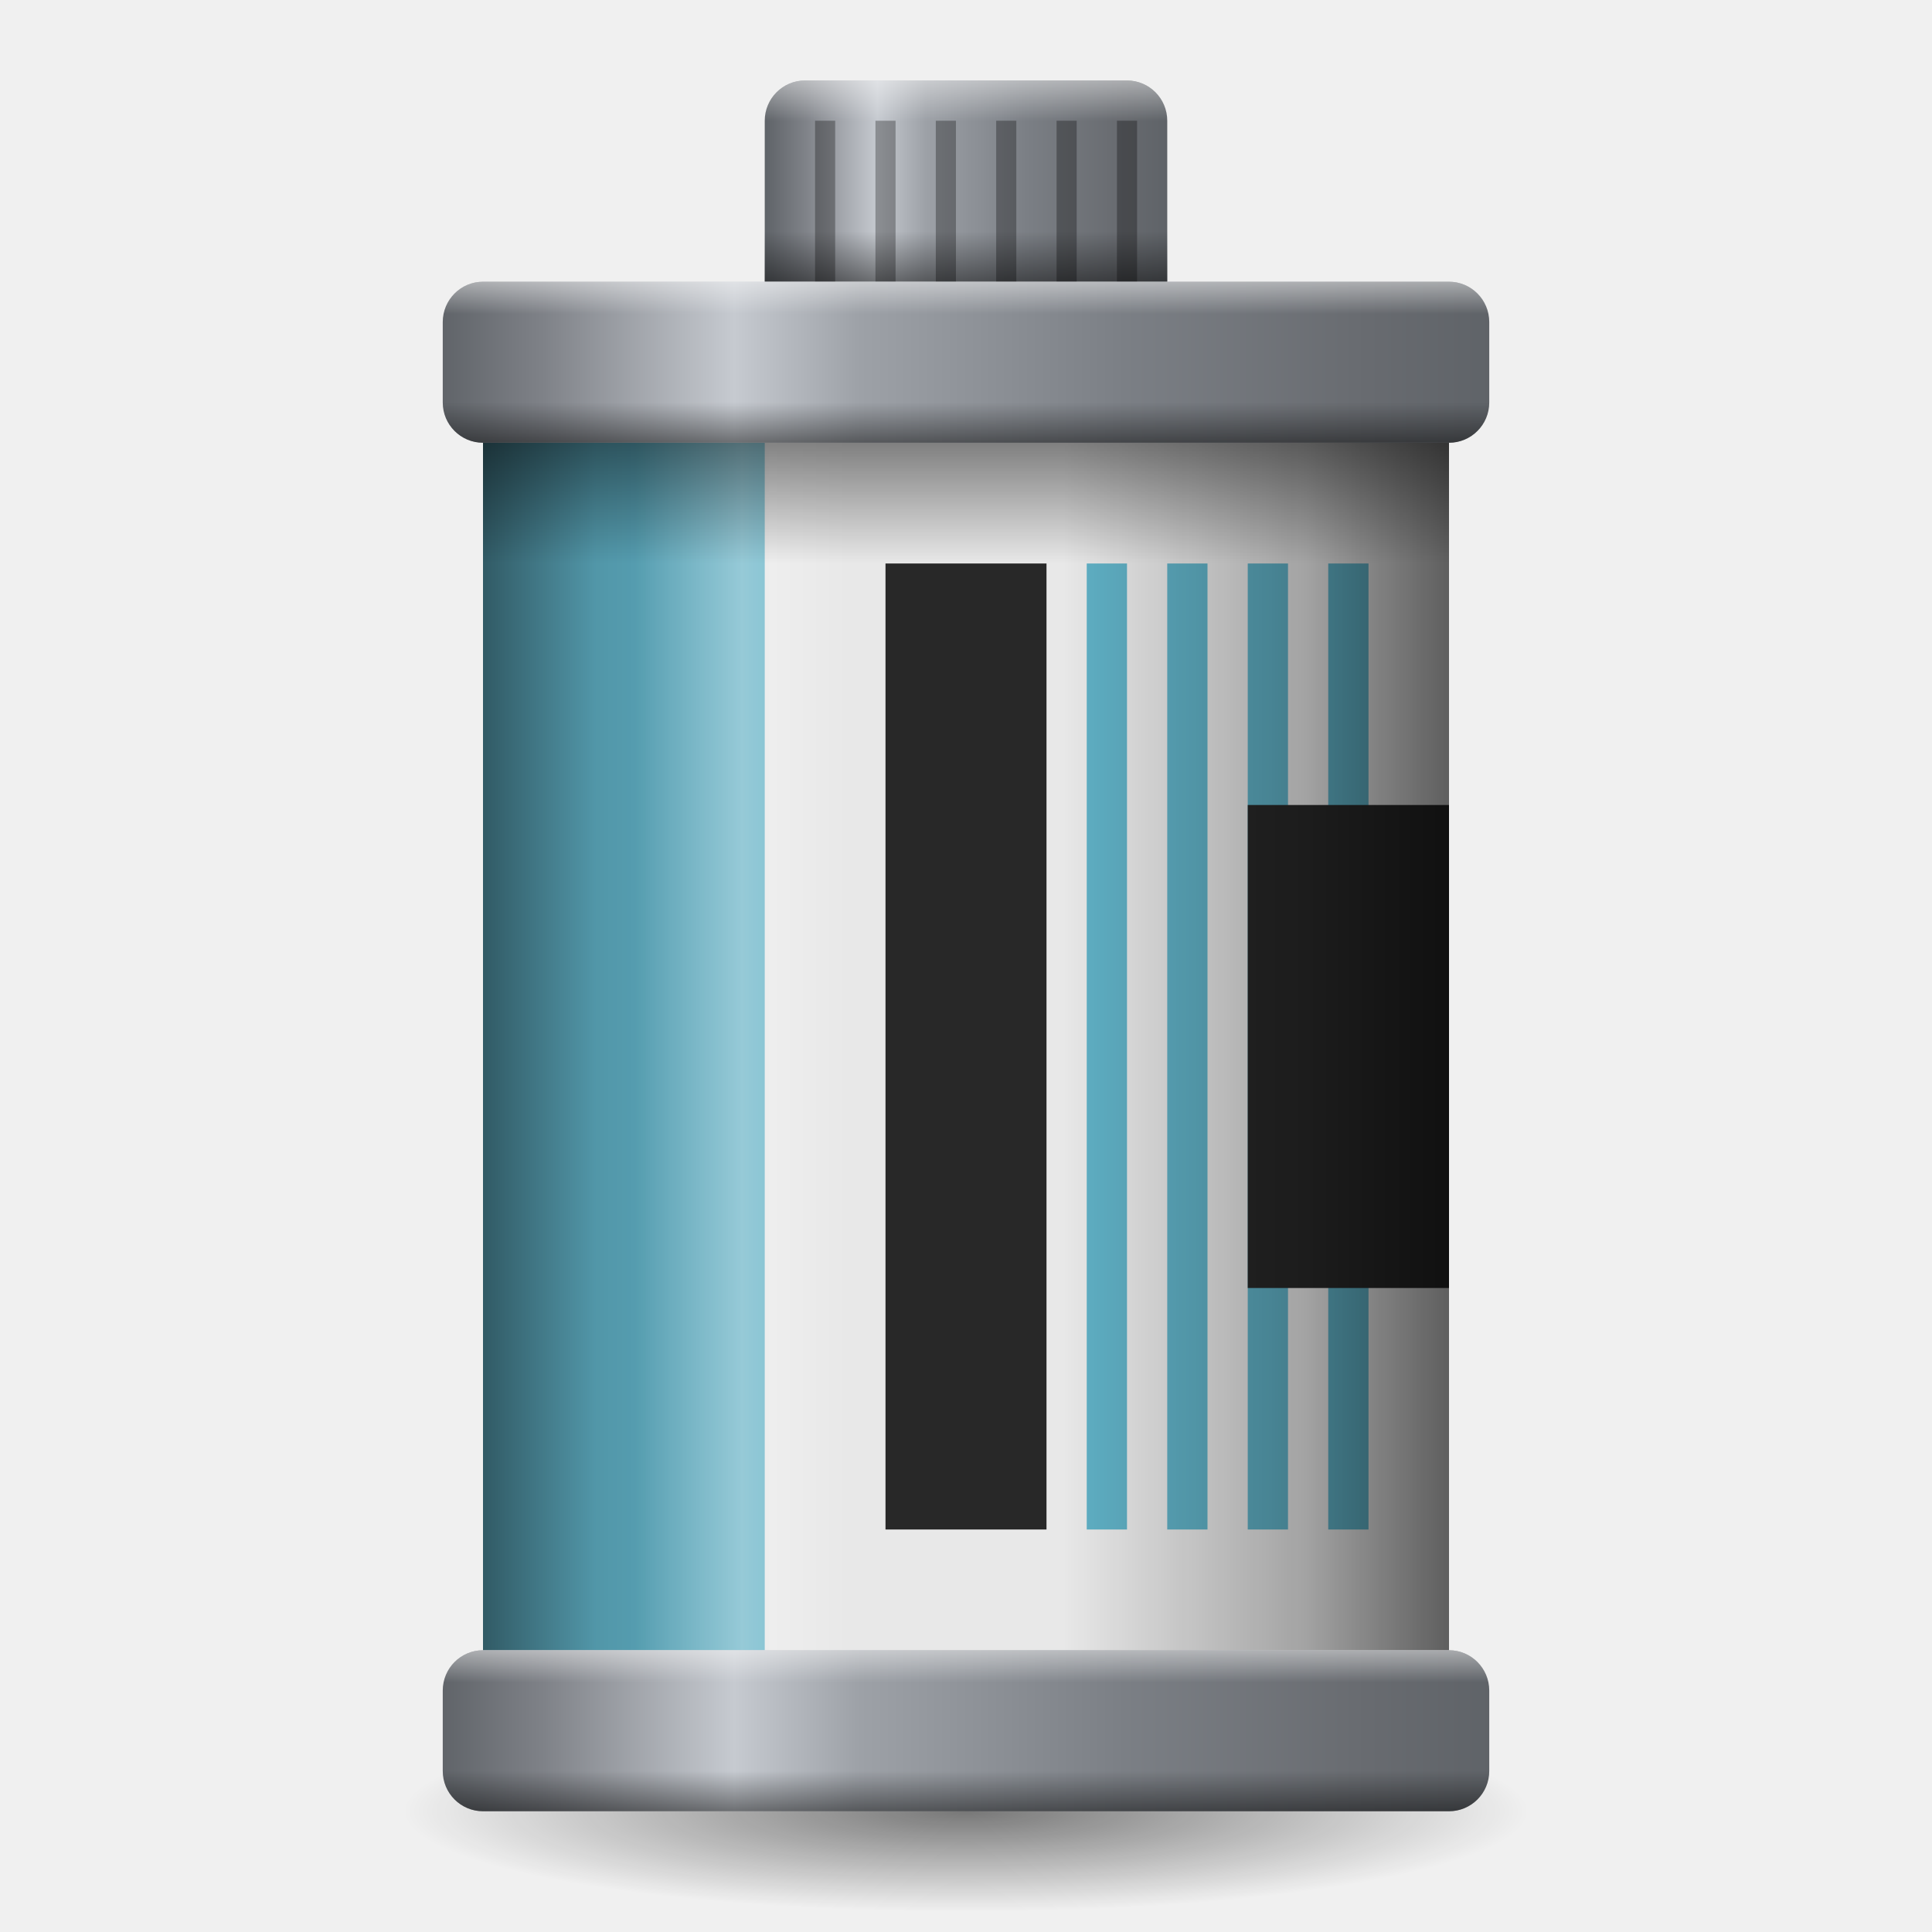
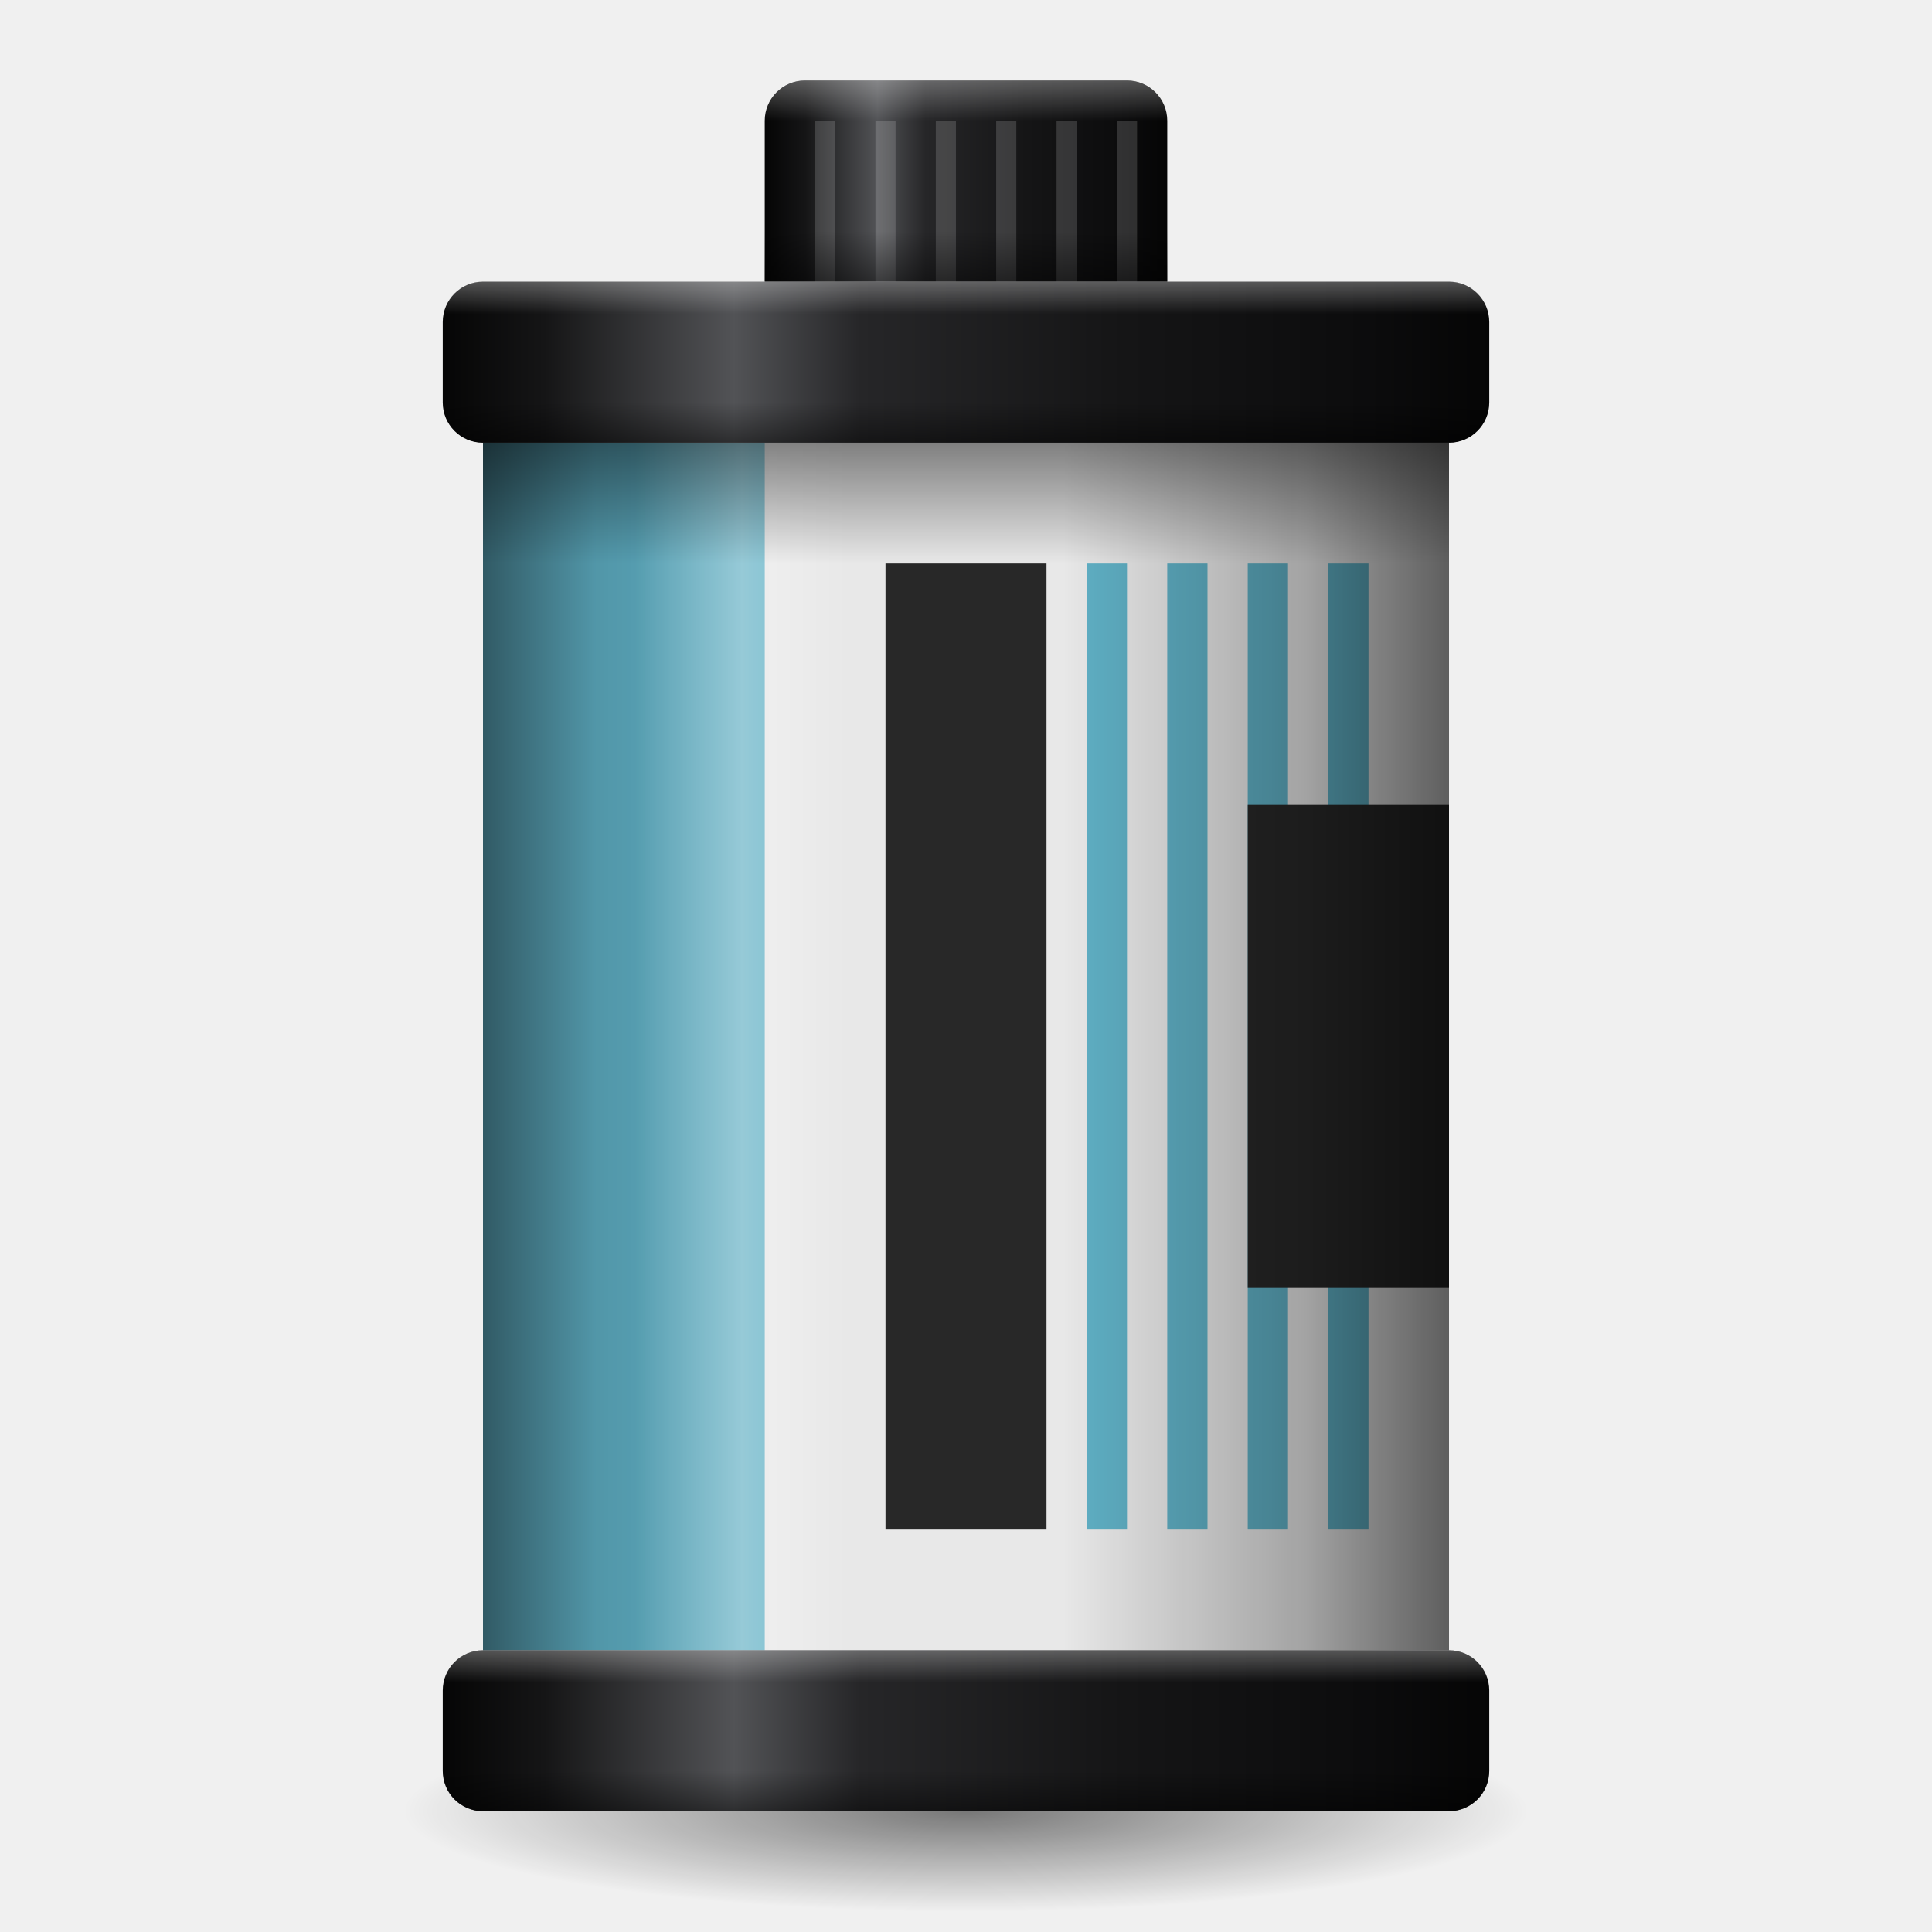
<svg xmlns="http://www.w3.org/2000/svg" width="48" height="48" viewBox="0 0 48 48" fill="none">
  <ellipse cx="24" cy="45" rx="14" ry="2.5" fill="url(#oni-ground)" />
  <path d="M19 3C19 2.448 19.448 2 20 2H28C28.552 2 29 2.448 29 3V7H19V3Z" fill="url(#oni-metal)" />
-   <path d="M20.5 3V7M22 3V7M23.5 3V7M25 3V7M26.5 3V7M28 3V7" stroke="#000000" stroke-opacity="0.3" stroke-width="0.5" />
+   <path d="M20.5 3V7M22 3V7M23.5 3V7M25 3V7M26.5 3V7M28 3V7" stroke="#FFFFFF" stroke-opacity="0.16" stroke-width="0.5" />
  <path d="M19 3C19 2.448 19.448 2 20 2H28C28.552 2 29 2.448 29 3V7H19V3Z" fill="url(#oni-roll)" />
  <rect x="12" y="11" width="24" height="30" fill="#E8E8E8" />
  <rect x="12" y="11" width="7" height="30" fill="#60B1C6" />
  <rect x="22" y="14" width="4" height="24" fill="#282828" />
  <rect x="27" y="14" width="1" height="24" fill="#60B1C6" />
  <rect x="29" y="14" width="1" height="24" fill="#60B1C6" />
  <rect x="31" y="14" width="1" height="24" fill="#60B1C6" />
  <rect x="33" y="14" width="1" height="24" fill="#60B1C6" />
  <rect x="31" y="20" width="5" height="12" fill="#282828" />
  <rect x="12" y="11" width="24" height="30" fill="url(#oni-round)" />
  <rect x="12" y="11" width="24" height="30" fill="url(#oni-gleam)" />
  <rect x="12" y="11" width="24" height="3" fill="url(#oni-under)" />
  <path d="M11 8C11 7.448 11.448 7 12 7H36C36.552 7 37 7.448 37 8V10C37 10.552 36.552 11 36 11H12C11.448 11 11 10.552 11 10V8Z" fill="url(#oni-metal)" />
  <path d="M11 42C11 41.448 11.448 41 12 41H36C36.552 41 37 41.448 37 42V44C37 44.552 36.552 45 36 45H12C11.448 45 11 44.552 11 44V42Z" fill="url(#oni-metal)" />
  <path d="M11 8C11 7.448 11.448 7 12 7H36C36.552 7 37 7.448 37 8V10C37 10.552 36.552 11 36 11H12C11.448 11 11 10.552 11 10V8Z" fill="url(#oni-roll)" />
  <path d="M11 42C11 41.448 11.448 41 12 41H36C36.552 41 37 41.448 37 42V44C37 44.552 36.552 45 36 45H12C11.448 45 11 44.552 11 44V42Z" fill="url(#oni-roll)" />
  <defs>
    <radialGradient id="oni-ground" cx="0.5" cy="0.5" r="0.5">
      <stop stop-color="#000000" stop-opacity="0.5" />
      <stop offset="1" stop-color="#000000" stop-opacity="0" />
    </radialGradient>
    <linearGradient id="oni-metal" x1="0" y1="0" x2="1" y2="0">
-       <stop offset="0" stop-color="#5F6368" />
-       <stop offset="0.1" stop-color="#7F8288" />
-       <stop offset="0.28" stop-color="#C6CAD0" />
-       <stop offset="0.4" stop-color="#9DA1A7" />
-       <stop offset="0.65" stop-color="#7B7F85" />
-       <stop offset="0.88" stop-color="#686B70" />
-       <stop offset="1" stop-color="#5F6368" />
+       <stop offset="0" stop-color="#050505" />
+       <stop offset="0.1" stop-color="#151516" />
+       <stop offset="0.28" stop-color="#525356" />
+       <stop offset="0.4" stop-color="#262628" />
+       <stop offset="0.65" stop-color="#151516" />
+       <stop offset="0.88" stop-color="#0C0C0D" />
+       <stop offset="1" stop-color="#050505" />
    </linearGradient>
    <linearGradient id="oni-roll" x1="0" y1="0" x2="0" y2="1">
-       <stop stop-color="#FFFFFF" stop-opacity="0.45" />
+       <stop stop-color="#FFFFFF" stop-opacity="0.3" />
      <stop offset="0.2" stop-color="#FFFFFF" stop-opacity="0" />
      <stop offset="0.75" stop-color="#000000" stop-opacity="0" />
      <stop offset="1" stop-color="#000000" stop-opacity="0.45" />
    </linearGradient>
    <linearGradient id="oni-round" x1="0" y1="0" x2="1" y2="0">
      <stop stop-color="#000000" stop-opacity="0.5" />
      <stop offset="0.12" stop-color="#000000" stop-opacity="0.15" />
      <stop offset="0.3" stop-color="#000000" stop-opacity="0" />
      <stop offset="0.6" stop-color="#000000" stop-opacity="0" />
      <stop offset="0.85" stop-color="#000000" stop-opacity="0.3" />
      <stop offset="1" stop-color="#000000" stop-opacity="0.6" />
    </linearGradient>
    <linearGradient id="oni-gleam" x1="0" y1="0" x2="1" y2="0">
      <stop offset="0.16" stop-color="#FFFFFF" stop-opacity="0" />
      <stop offset="0.27" stop-color="#FFFFFF" stop-opacity="0.35" />
      <stop offset="0.38" stop-color="#FFFFFF" stop-opacity="0" />
    </linearGradient>
    <linearGradient id="oni-under" x1="0" y1="0" x2="0" y2="1">
      <stop stop-color="#000000" stop-opacity="0.45" />
      <stop offset="1" stop-color="#000000" stop-opacity="0" />
    </linearGradient>
  </defs>
</svg>
